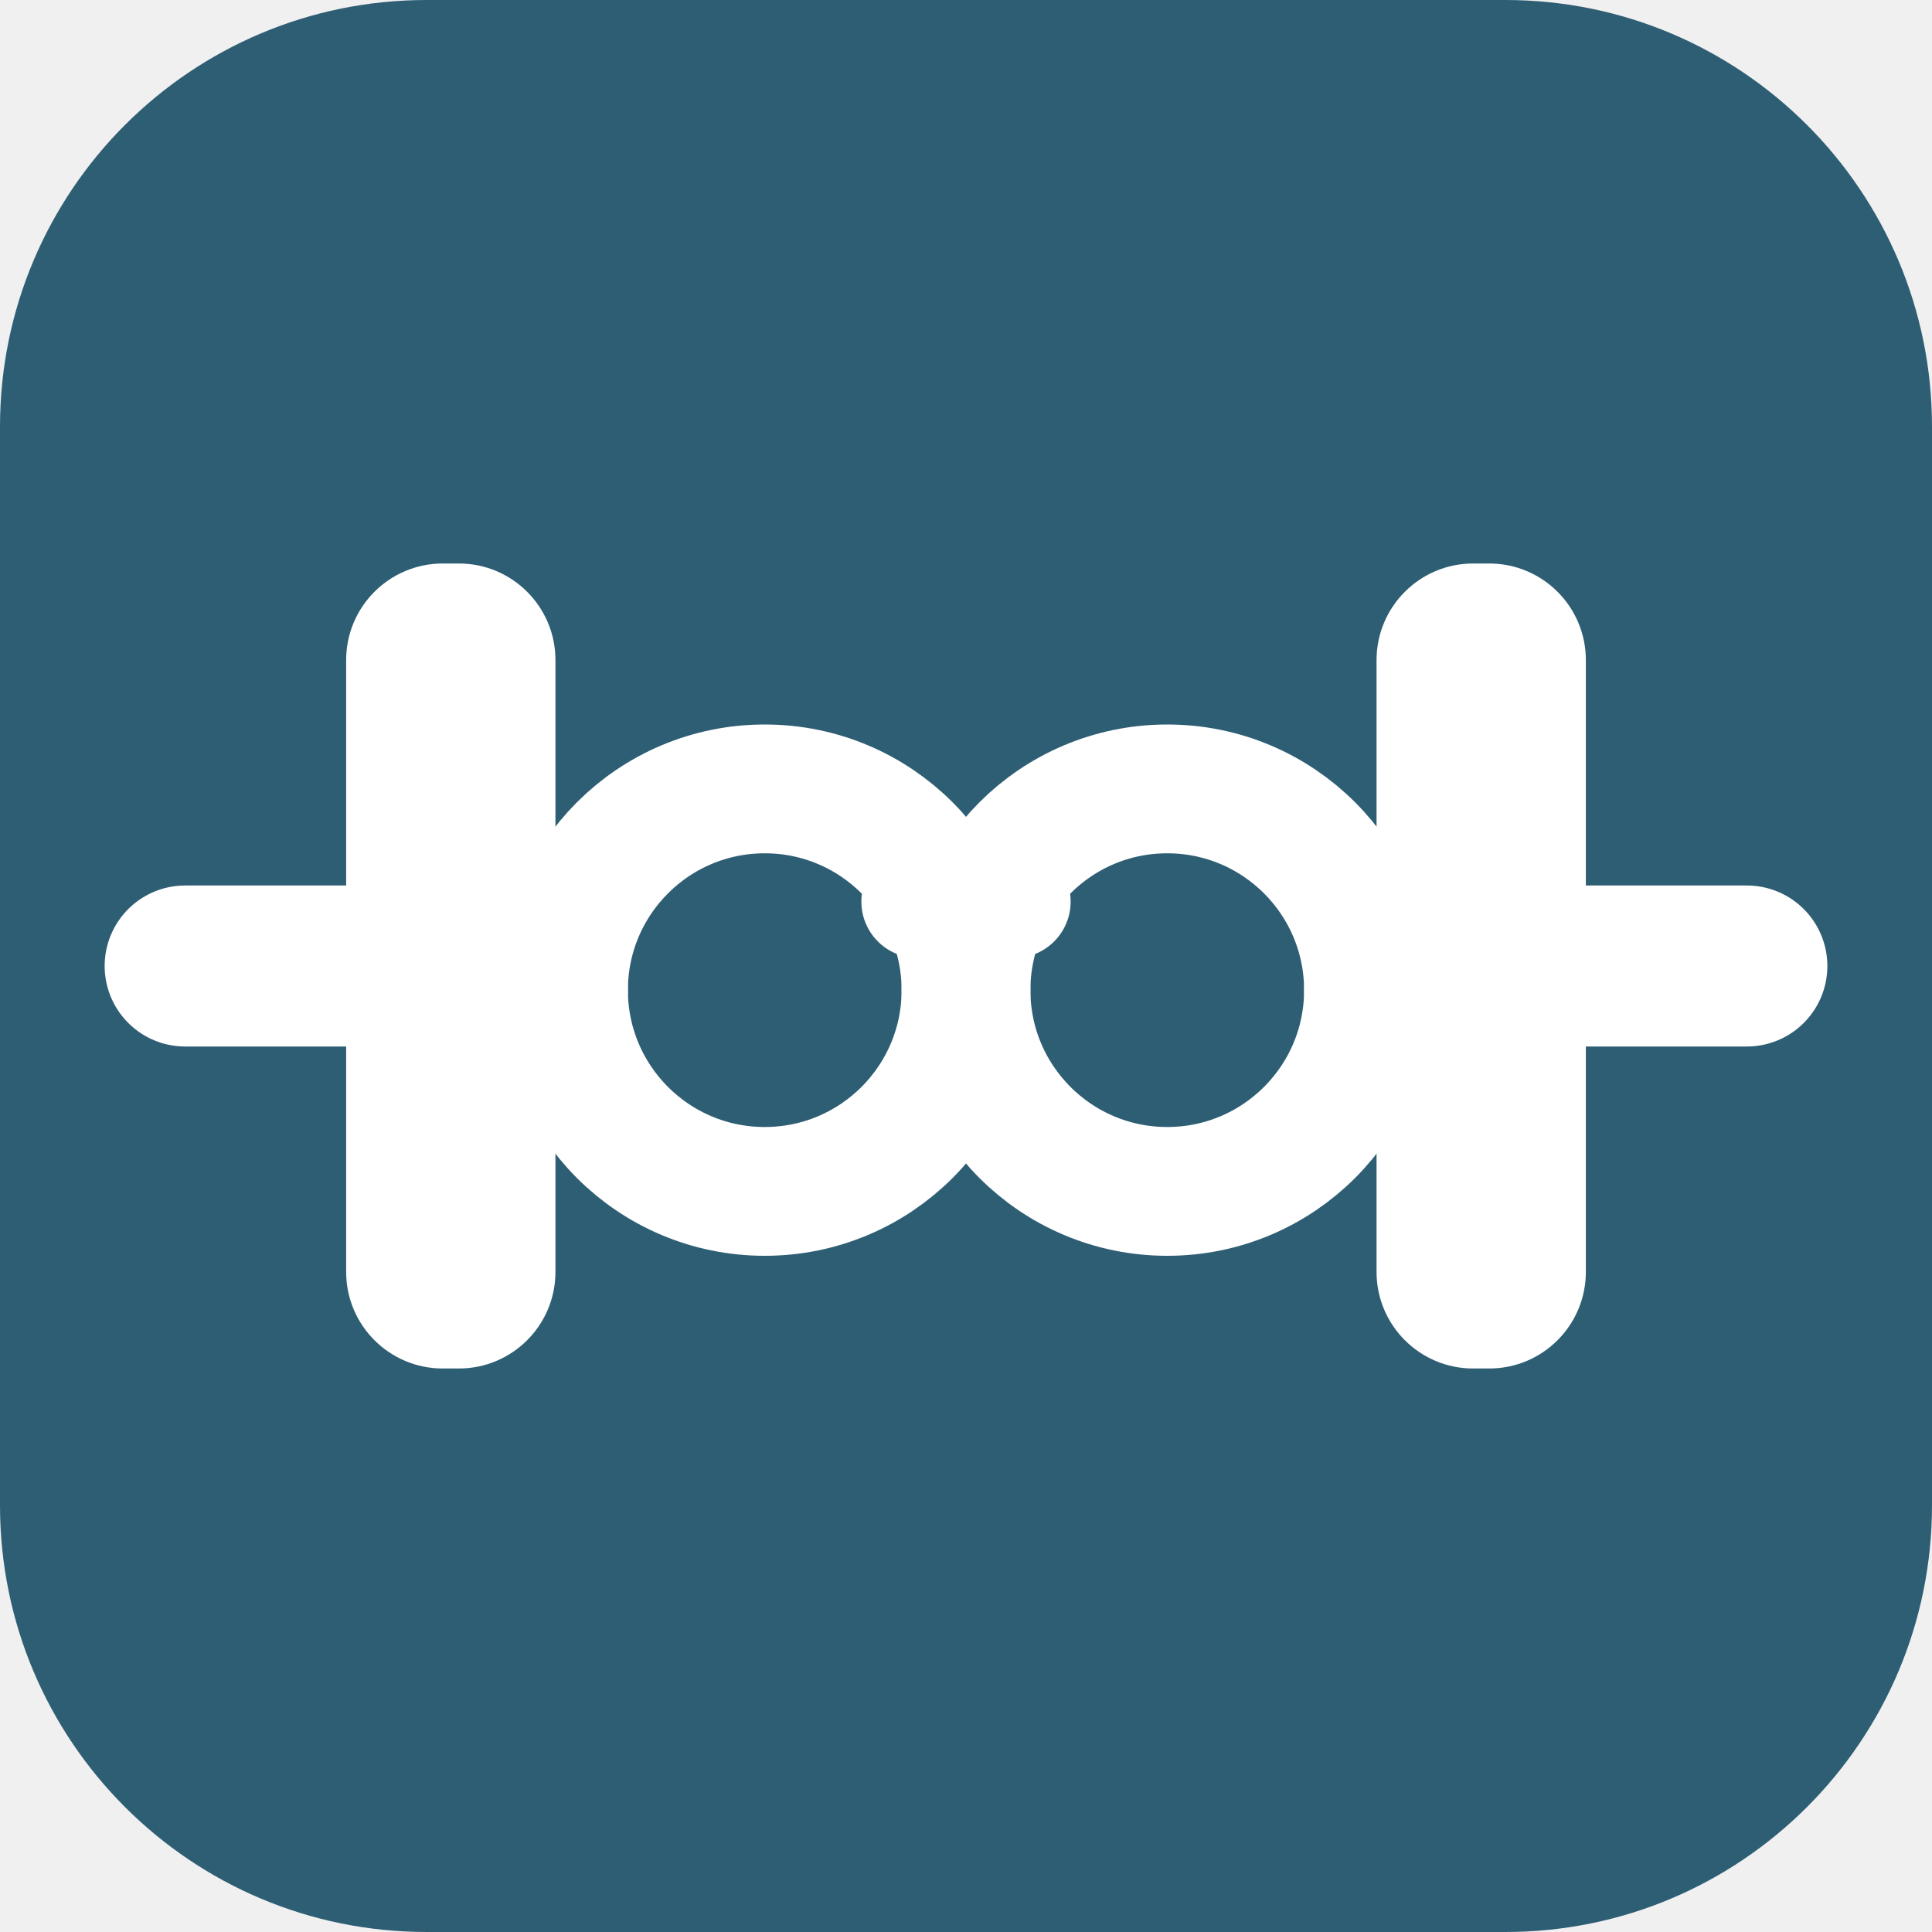
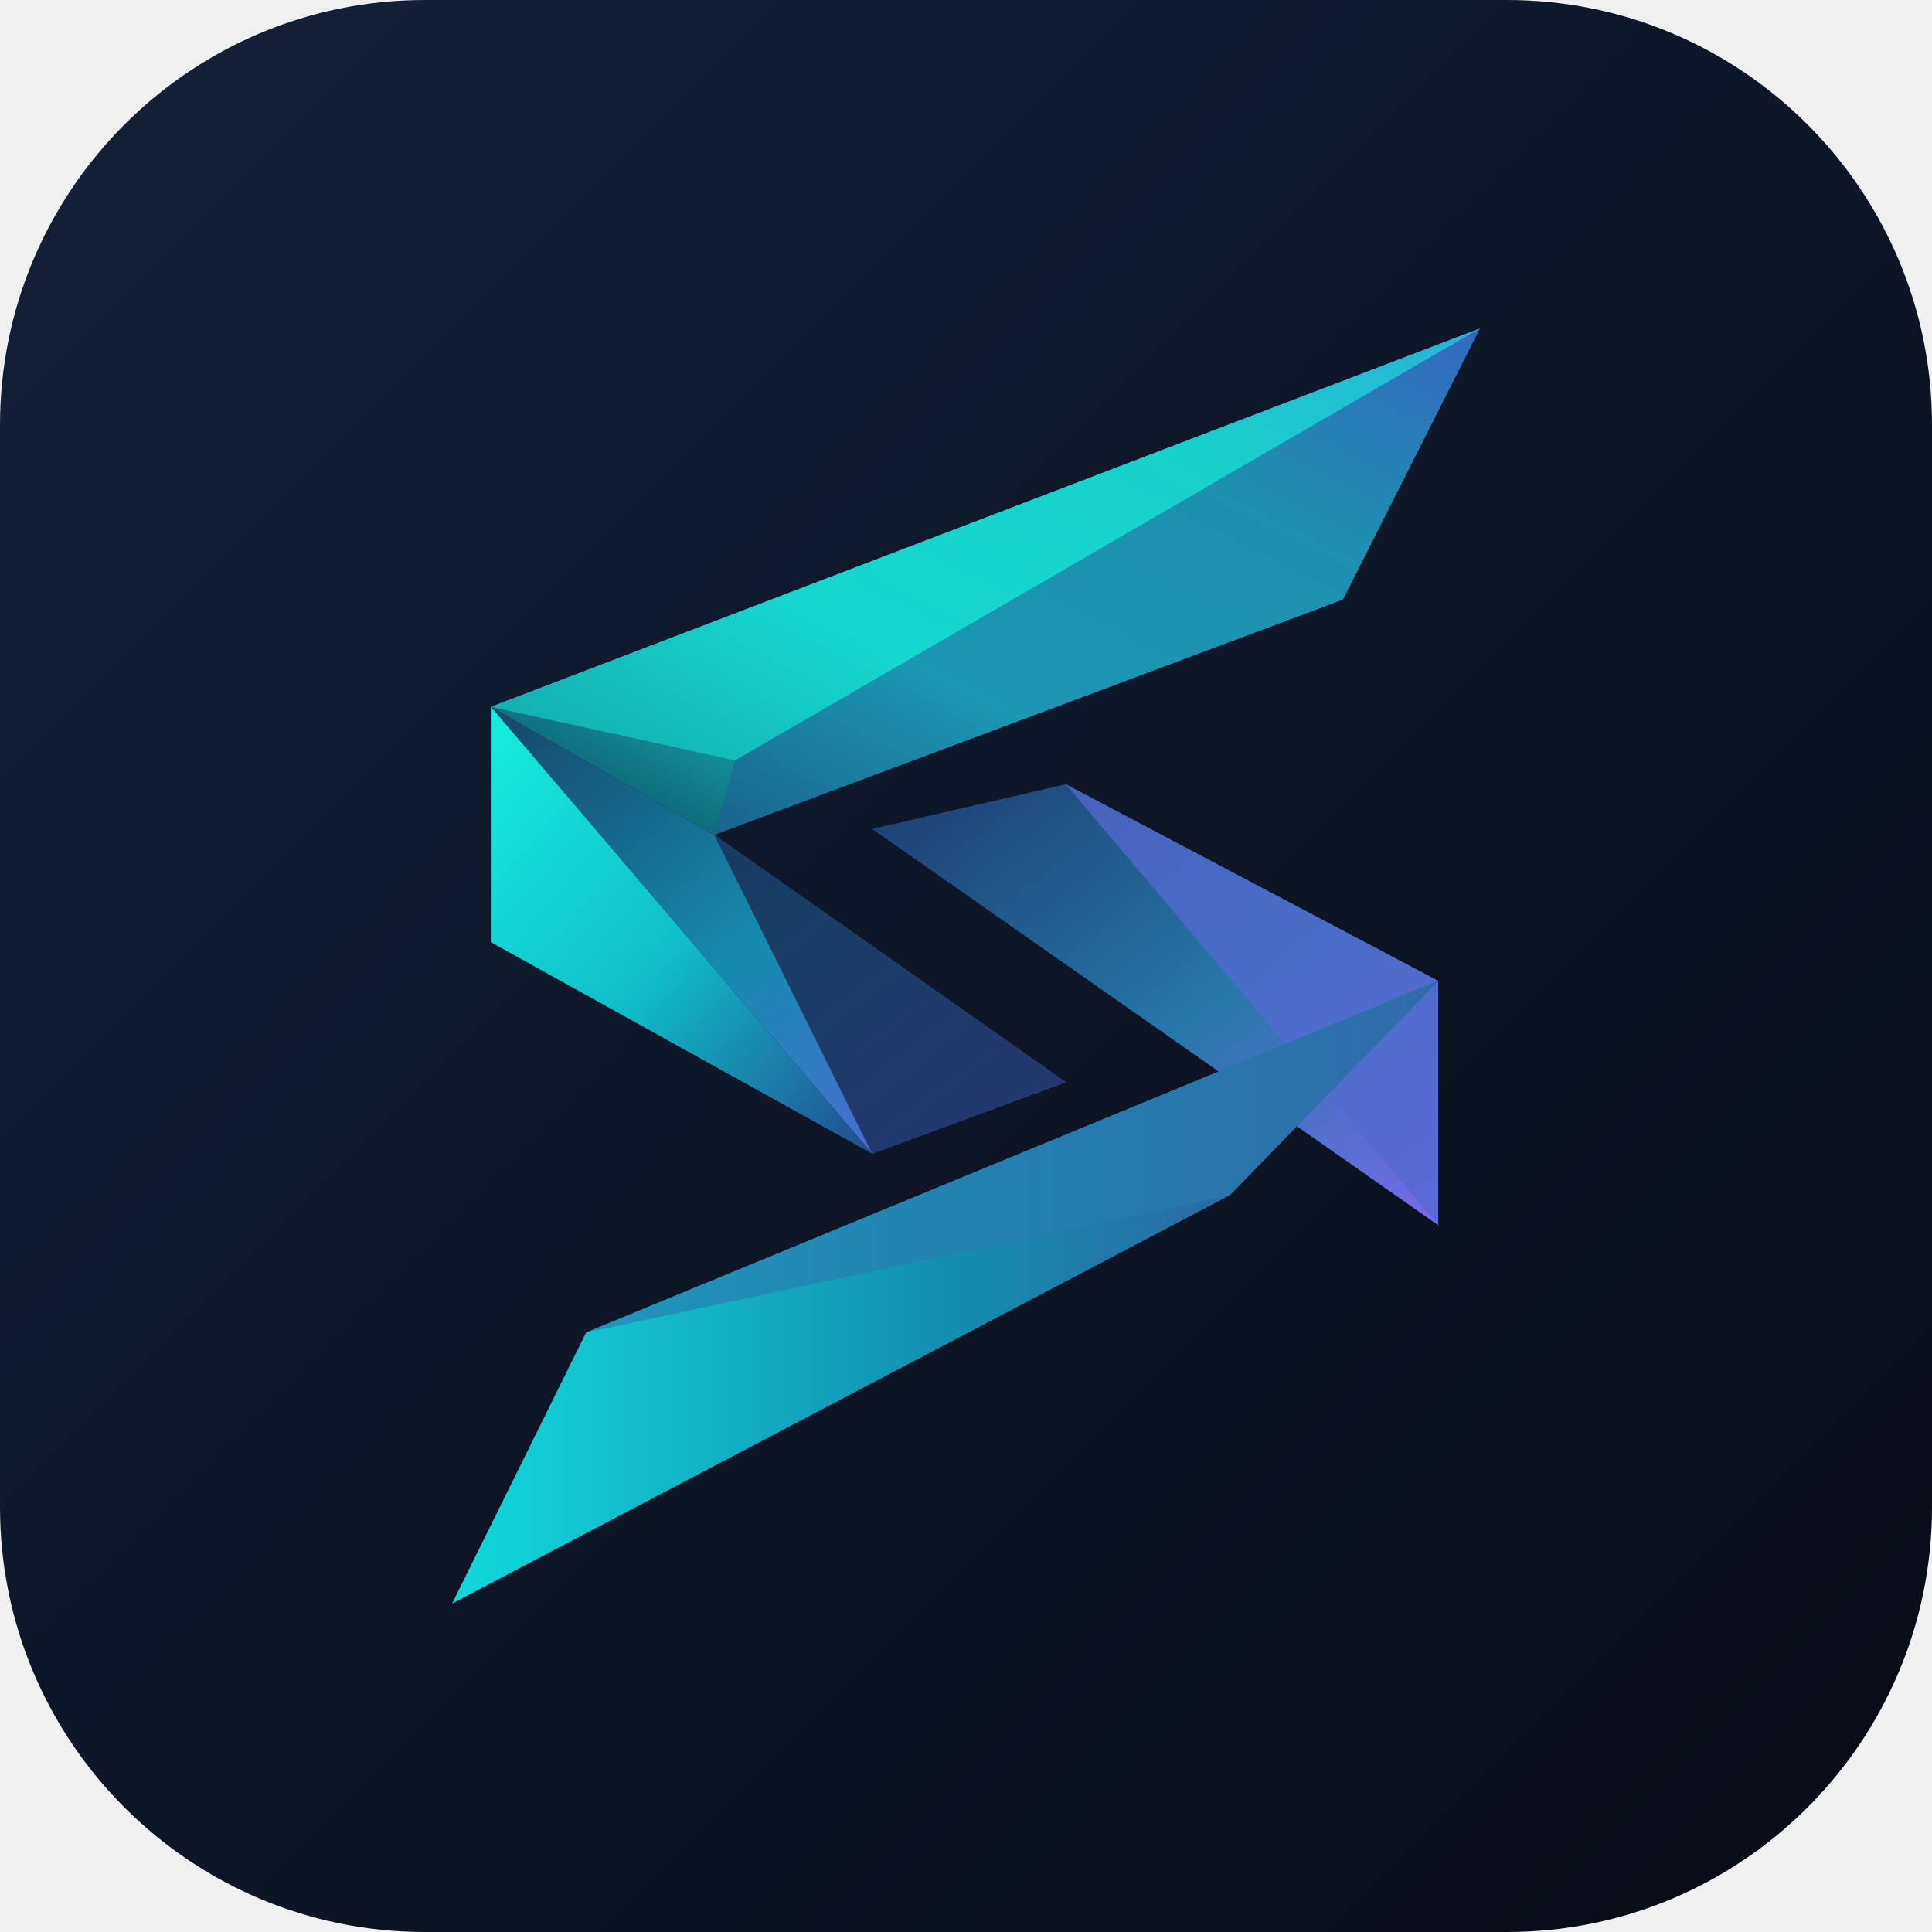
- <svg xmlns="http://www.w3.org/2000/svg" viewBox="0 0 24 24">
-   <rect width="24" height="24" rx="5.3" fill="#2E5E74" />
-   <g fill="none" stroke="#fff" stroke-linecap="round" stroke-linejoin="round">
-     <path d="M2.3 12h2M19.7 12h2" stroke-width="2" />
-     <rect x="4.3" y="7" width="2.6" height="10" rx="1.2" fill="#fff" stroke="none" />
-     <rect x="17.1" y="7" width="2.6" height="10" rx="1.2" fill="#fff" stroke="none" />
-     <circle cx="9.5" cy="12.3" r="2.5" stroke-width="1.6" />
-     <circle cx="14.5" cy="12.3" r="2.5" stroke-width="1.6" />
-     <path d="M11.4 11.2q.6-.7 1.2 0" stroke-width="1.4" />
-     <path d="M6.9 12.3h.1M17.1 12.3h-.1" stroke-width="1.6" />
+ <svg xmlns="http://www.w3.org/2000/svg" width="512" height="512" viewBox="0 0 512 512">
+   <defs>
+     <linearGradient id="sx-top" x1="0" y1="1" x2="1" y2="0">
+       <stop offset="0" stop-color="#103d5b" />
+       <stop offset=".38" stop-color="#12d9d0" />
+       <stop offset=".72" stop-color="#19c9c6" />
+       <stop offset="1" stop-color="#4775e9" />
+     </linearGradient>
+     <linearGradient id="sx-cyan" x1="0" y1="0" x2="1" y2="1">
+       <stop offset="0" stop-color="#16eee0" />
+       <stop offset=".5" stop-color="#10bfc9" />
+       <stop offset="1" stop-color="#244b91" />
+     </linearGradient>
+     <linearGradient id="sx-blue" x1="0" y1="0" x2="1" y2="1">
+       <stop offset="0" stop-color="#16466a" />
+       <stop offset=".5" stop-color="#168baf" />
+       <stop offset="1" stop-color="#625de0" />
+     </linearGradient>
+     <linearGradient id="sx-violet" x1="0" y1="0" x2="1" y2="1">
+       <stop offset="0" stop-color="#1c3d70" />
+       <stop offset=".55" stop-color="#2877a9" />
+       <stop offset="1" stop-color="#7969ec" />
+     </linearGradient>
+     <linearGradient id="sx-lower" x1="0" y1="0" x2="1" y2="0">
+       <stop offset="0" stop-color="#11d9dc" />
+       <stop offset=".52" stop-color="#148cae" />
+       <stop offset="1" stop-color="#414d9d" />
+     </linearGradient>
+     <linearGradient id="sx-bg" x1="0" y1="0" x2="1" y2="1">
+       <stop offset="0" stop-color="#14213a" />
+       <stop offset="1" stop-color="#070b15" />
+     </linearGradient>
+   </defs>
+   <rect width="512" height="512" rx="112.64" fill="url(#sx-bg)" />
+   <g transform="translate(-0.99 64.93) scale(0.78953)">
+     <path d="M166 155L498 28L452 119L241 198Z" fill="url(#sx-top)" />
+     <path d="M166 155L498 28L248 173Z" fill="#16d7cf" opacity="0.62" />
+     <path d="M248 173L498 28L452 119L241 198Z" fill="#245a9a" opacity="0.52" />
+     <path d="M166 155L294 305L359 281L241 198Z" fill="url(#sx-blue)" />
+     <path d="M166 155L166 234L294 305Z" fill="url(#sx-cyan)" />
+     <path d="M241 198L359 281L294 305Z" fill="#182d57" opacity="0.82" />
+     <path d="M294 196L359 181L484 247L484 329Z" fill="url(#sx-violet)" />
+     <path d="M359 181L484 247L484 329Z" fill="#5369d2" opacity="0.75" />
+     <path d="M153 456L198 365L484 247L414 319Z" fill="url(#sx-lower)" />
+     <path d="M198 365L484 247L414 319Z" fill="#287bb1" opacity="0.64" />
  </g>
</svg>
